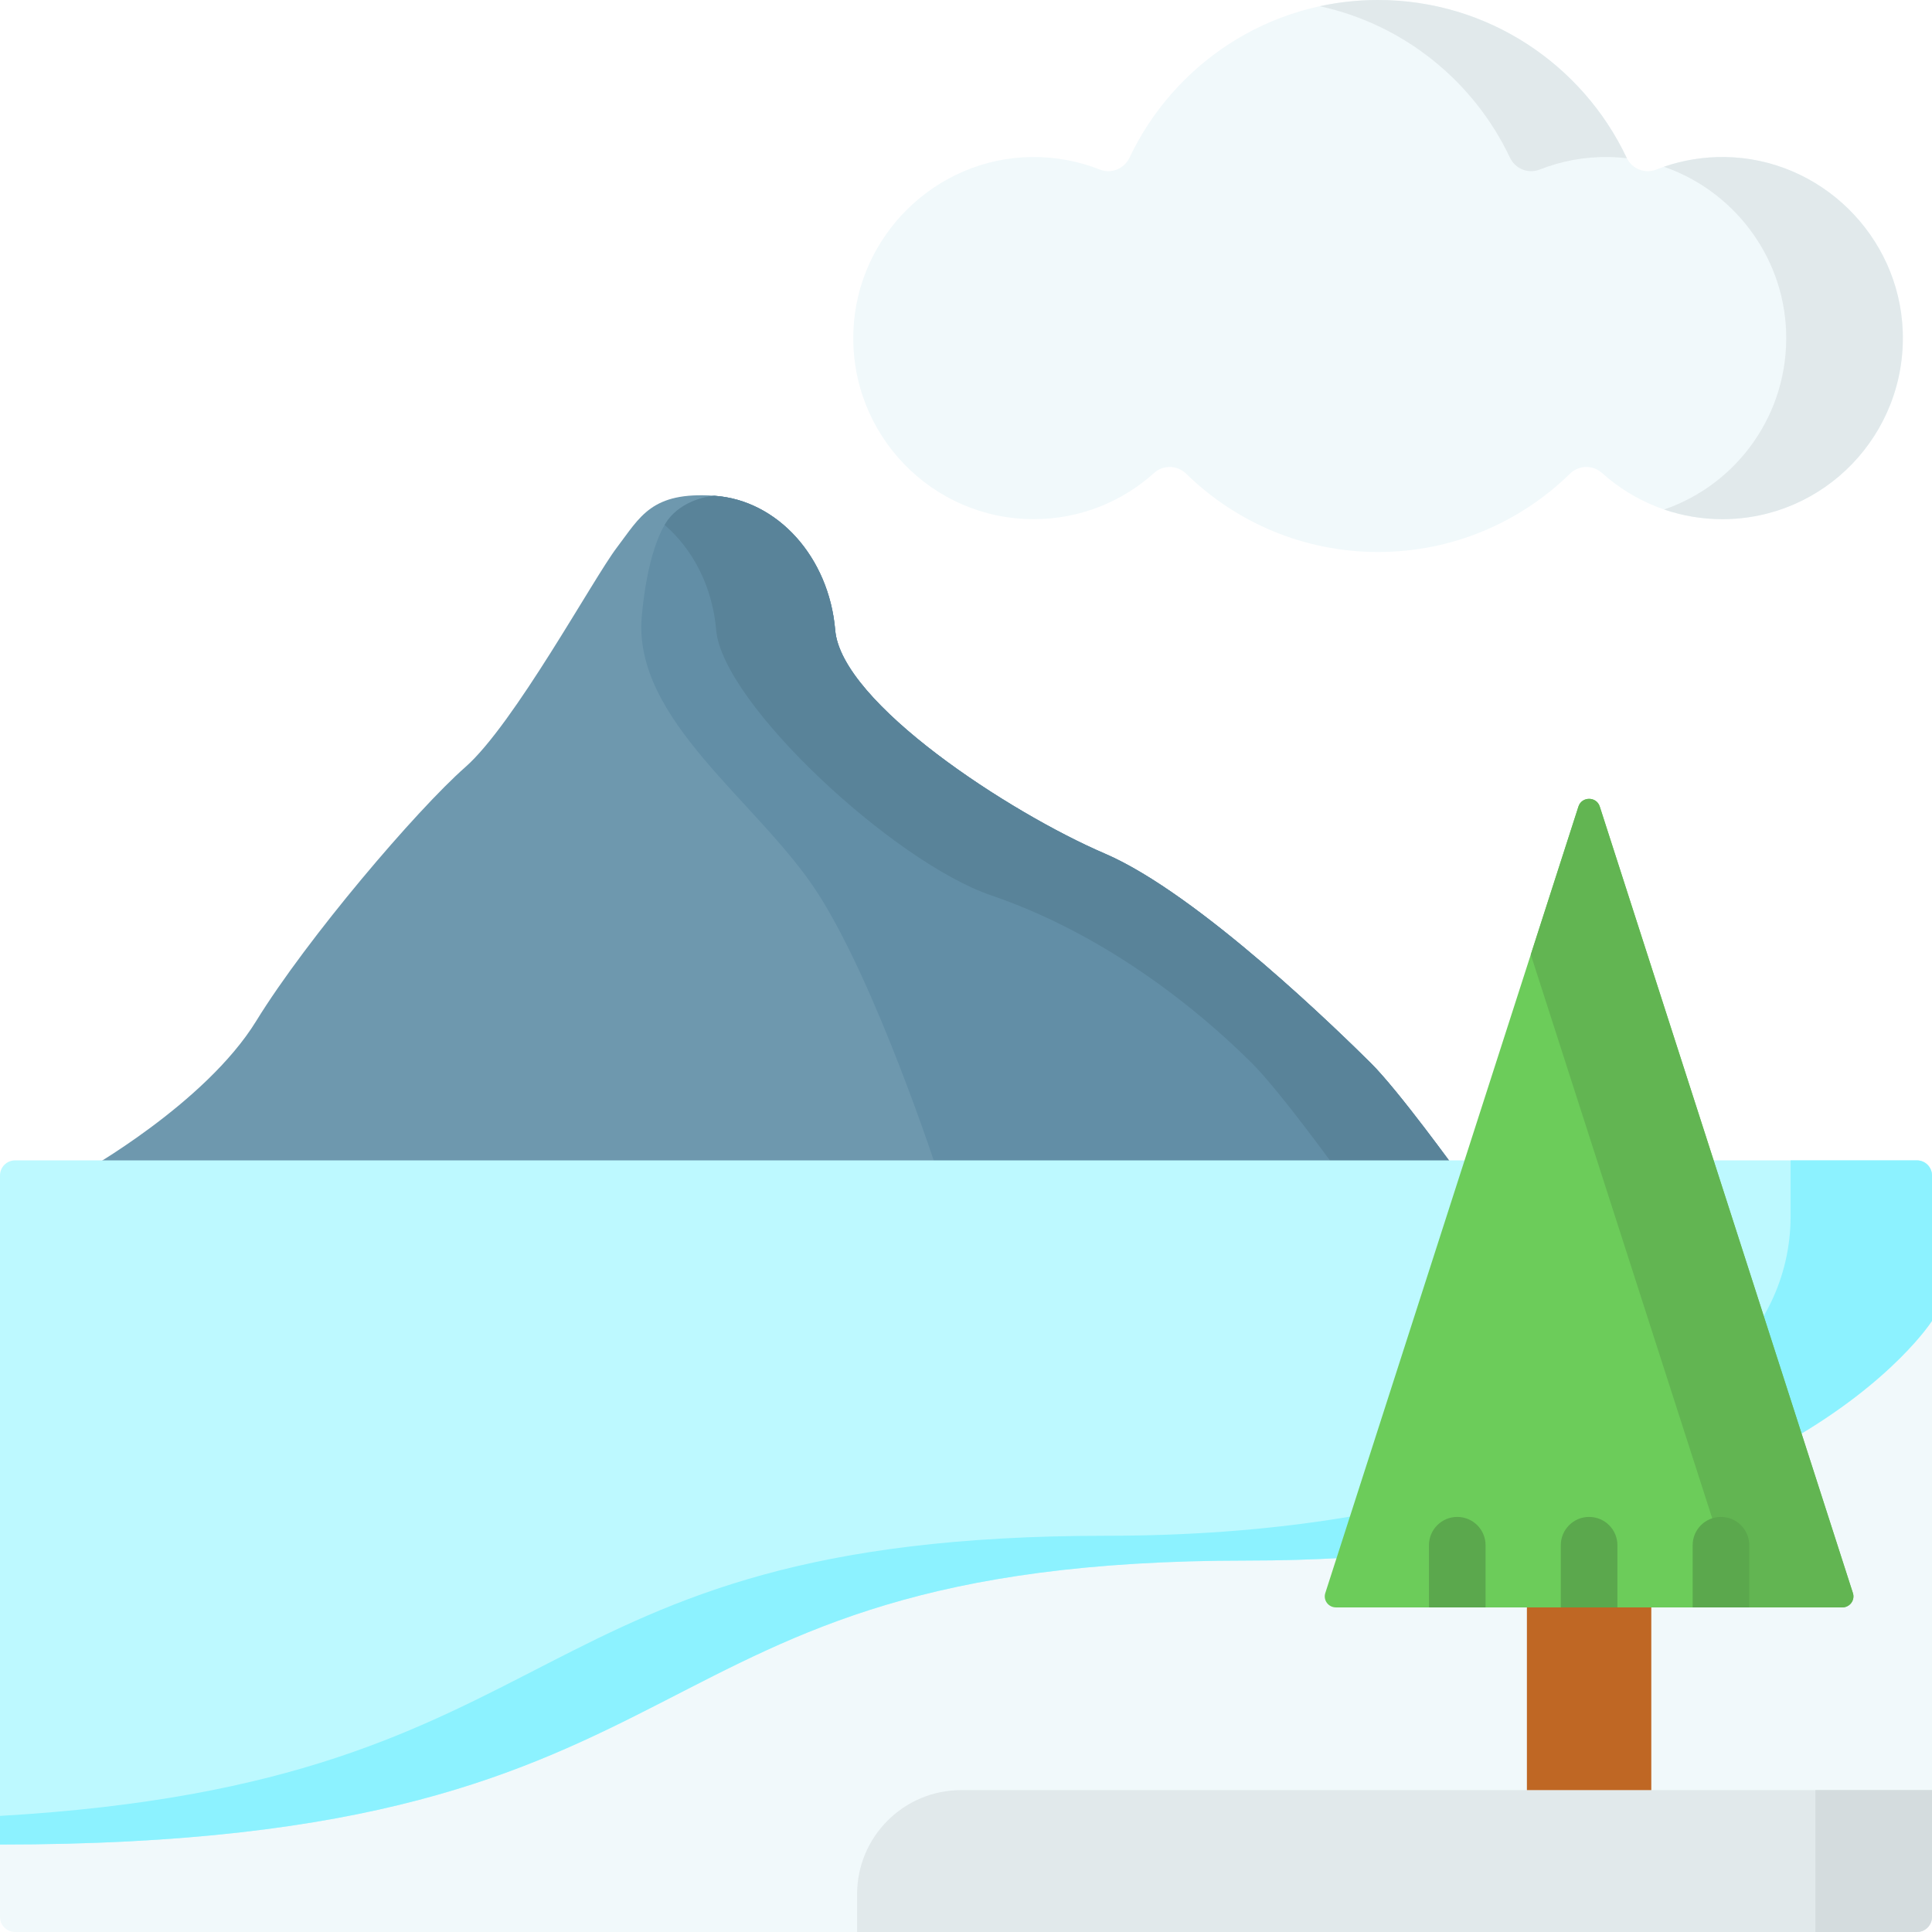
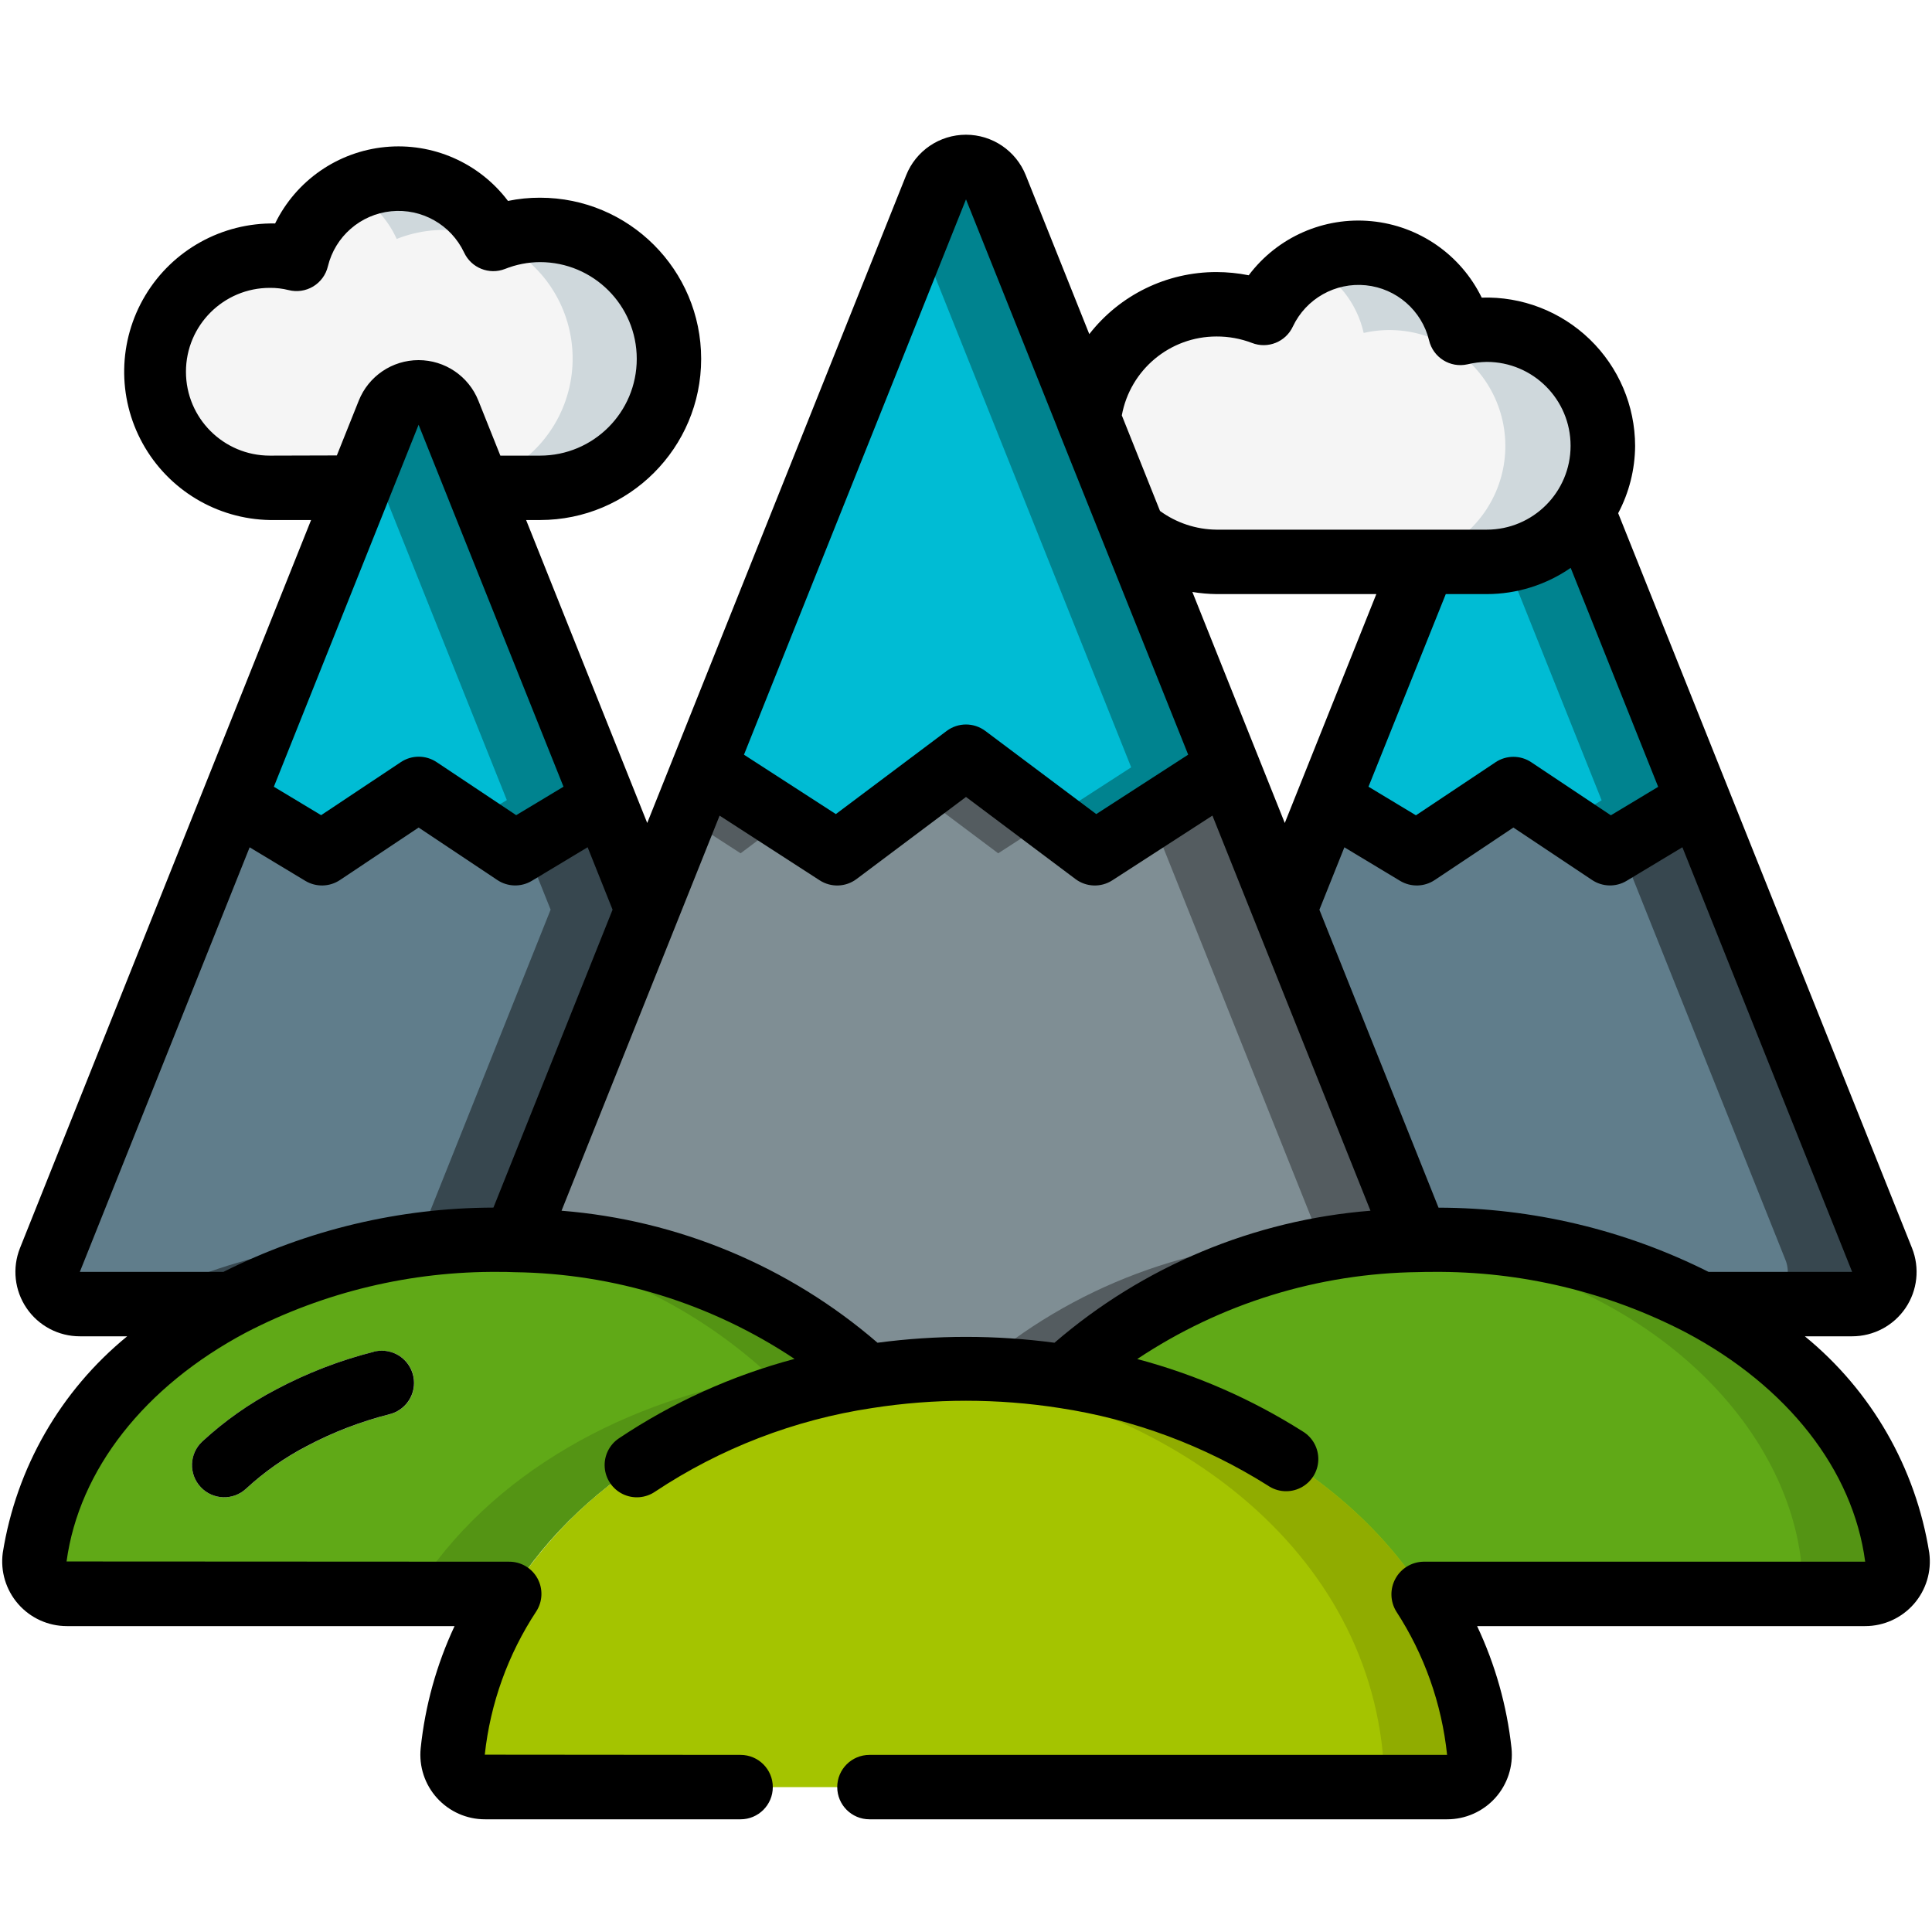
- <svg xmlns="http://www.w3.org/2000/svg" id="Layer_1" enable-background="new 0 0 512 512" height="512" viewBox="0 0 512 512" width="512">
-   <g>
-     <path d="m22.131 310.538s32.27-18.022 45.764-39.955 42.537-55.961 55.445-67.313 33.886-49.953 40.118-58.141 9.166-14.914 25.888-13.744c16.721 1.17 30.347 16.25 31.989 35.599s46.353 48.463 71.428 59.216 63.098 48.185 70.489 55.495c7.391 7.311 22.939 28.842 22.939 28.842h-364.06z" fill="#6e98ae" />
-     <path d="m363.251 281.696c-7.391-7.311-45.414-44.742-70.489-55.495s-69.786-39.866-71.428-59.216c-1.642-19.349-15.267-34.43-31.989-35.599 0 0-6.324.296-11.148 4.971-3.203 3.104-6.739 11.827-8.116 26.904-2.51 27.489 30.901 49.129 46.546 73.303 15.646 24.175 31.838 73.975 31.838 73.975h137.725c0-.001-15.548-21.532-22.939-28.843z" fill="#628ea6" />
-     <path d="m363.251 281.696c-7.391-7.311-45.414-44.742-70.489-55.495s-69.786-39.866-71.428-59.216c-1.642-19.349-15.267-34.43-31.989-35.599-.105.055-8.964.474-13.21 7.734 7.522 6.462 12.691 16.416 13.662 27.865 1.642 19.349 47.014 61.469 72.839 70.282 35.903 12.252 61.686 37.118 69.077 44.429s22.939 28.842 22.939 28.842h31.536c.002 0-15.546-21.531-22.937-28.842z" fill="#598399" />
-     <path d="m508 512h-504c-2.209 0-4-1.791-4-4v-168.04h512v168.04c0 2.209-1.791 4-4 4z" fill="#f1f9fb" />
-     <path d="m4 307.509h504c2.209 0 4 1.791 4 4v38.532s-40.316 63.522-181.441 63.522c-170.303 0-133.65 75.258-330.559 75.258v-177.312c0-2.209 1.791-4 4-4z" fill="#bdf9ff" />
-     <path d="m474.527 307.509v14.863c0 16.07-7.356 31.311-20.087 41.116-24.177 18.619-73.016 43.508-161.353 43.508-158.583 0-137.721 65.254-293.087 74.236v7.589c196.909 0 160.256-75.258 330.559-75.258 141.124 0 181.441-63.522 181.441-63.522v-38.532c0-2.209-1.791-4-4-4z" fill="#8cf2ff" />
-     <path d="m254.729 474.398h257.271v33.602c0 2.209-1.791 4-4 4h-280.86v-10.012c0-15.237 12.352-27.59 27.589-27.59z" fill="#e1e9eb" />
-     <path d="m481.095 474.398v37.602h26.905c2.209 0 4-1.791 4-4v-33.602z" fill="#d4dcde" />
-     <path d="m457.167 41.616c-6.443-.094-12.598 1.091-18.231 3.319-3.049 1.205-6.469-.189-7.876-3.159-11.702-24.701-36.794-41.776-65.861-41.776s-54.159 17.075-65.861 41.775c-1.407 2.97-4.827 4.364-7.876 3.159-5.633-2.227-11.788-3.412-18.231-3.319-25.239.368-46.116 20.806-47.071 46.118-1.032 27.352 20.757 49.851 47.782 49.851 12.259 0 23.441-4.63 31.903-12.241 2.449-2.203 6.148-2.102 8.504.201 13.132 12.835 31.071 20.742 50.85 20.742s37.718-7.907 50.85-20.742c2.356-2.303 6.055-2.403 8.504-.201 8.463 7.612 19.644 12.241 31.903 12.241 27.025 0 48.814-22.499 47.782-49.851-.955-25.312-21.832-45.749-47.071-46.117z" fill="#f1f9fb" />
-     <g fill="#e1e9eb">
-       <path d="m504.238 87.734c-.955-25.313-21.833-45.75-47.071-46.118-5.682-.083-11.141.83-16.215 2.575 18.198 6.285 31.62 23.365 32.381 43.544.825 21.879-12.952 40.652-32.331 47.289 4.848 1.66 10.046 2.562 15.453 2.562 27.026-.001 48.815-22.5 47.783-49.852z" />
-       <path d="m400.155 41.775c1.407 2.97 4.827 4.364 7.876 3.159 5.633-2.227 11.788-3.412 18.231-3.319 1.647.024 3.275.134 4.88.325-.028-.055-.055-.109-.081-.165-11.703-24.7-36.795-41.775-65.862-41.775-5.302 0-10.472.569-15.453 1.648 22.323 4.836 40.842 19.933 50.409 40.127z" />
-     </g>
-     <path d="m488.215 425.98h-134.175c-2.006 0-3.429-1.917-2.824-3.797.059-.182 66.973-208.09 67.088-208.447.87-2.711 4.778-2.711 5.648 0 7.114 22.103 60.704 188.611 67.088 208.447.604 1.88-.819 3.797-2.825 3.797z" fill="#6ccc5a" />
-     <path d="m491.04 422.183c-6.384-19.836-59.974-186.344-67.088-208.447-.87-2.711-4.778-2.711-5.648 0-.032.099-5.189 16.121-12.629 39.238 18.378 57.103 49.675 154.344 54.459 169.209.605 1.88-.819 3.797-2.824 3.797h30.905c2.006 0 3.429-1.917 2.825-3.797z" fill="#62b552" />
-     <path d="m404.645 425.98h32.966v48.419h-32.966z" fill="#bf6724" />
-     <g fill="#5ba84d">
-       <path d="m393.69 409.5v16.48h-15v-16.48c0-4.15 3.36-7.5 7.5-7.5s7.5 3.35 7.5 7.5z" />
-       <path d="m463.57 409.5v16.48h-15v-16.48c0-4.15 3.35-7.5 7.5-7.5 4.14 0 7.5 3.35 7.5 7.5z" />
-       <path d="m428.63 409.5v16.48h-15v-16.48c0-4.15 3.36-7.5 7.5-7.5s7.5 3.35 7.5 7.5z" />
+ <svg xmlns="http://www.w3.org/2000/svg" height="512" viewBox="0 0 60 53" width="512">
+   <g id="Page-1" fill="none" fill-rule="evenodd">
+     <g id="024---Canadain-Landscape" fill-rule="nonzero">
+       <path id="Shape" d="m6.962 43c-.41-0-.779-.251-.93-.633-.151-.382-.053-.817.247-1.097.694-.641 1.469-1.187 2.306-1.624.958-.508 1.974-.9 3.026-1.166.535-.138 1.081.184 1.219.719s-.184 1.081-.719 1.219c-.897.227-1.764.56-2.582.993-.683.355-1.316.798-1.883 1.319-.185.174-.43.27-.684.27z" fill="#f5f5f5" />
+       <path id="Shape" d="m18.74 21.35-2.74 1.65-3-2-3 2-2.74-1.65c4.439-11.1 3.573-8.931 4.81-12.03.151-.382.52-.632.93-.632s.779.251.93.632c1.188 2.98.177.447 4.81 12.03z" fill="#00bcd4" />
+       <path id="Shape" d="m13.93 9.32c-.151-.382-.52-.632-.93-.632s-.779.251-.93.632l-.57 1.428c.452 1.134.684 1.711 4.24 10.6l-1.164.7 1.424.952 2.74-1.65c-4.633-11.583-3.622-9.05-4.81-12.03z" fill="#00838f" />
+       <path id="Shape" d="m52.74 21.35-2.74 1.65-3-2-3 2-2.74-1.65 2.96-7.4h1.95c1.195.006 2.314-.588 2.98-1.58z" fill="#00bcd4" />
+       <path id="Shape" d="m49.15 12.37c-.549.82-1.415 1.374-2.39 1.53l2.98 7.454-1.164.7 1.424.946 2.74-1.65z" fill="#00838f" />
+       <path id="Shape" d="m57.52 37h-4.69c-2.723-1.411-5.765-2.097-8.83-1.99l-4.1-10.26 1.36-3.4 2.74 1.65 3-2 3 2 2.74-1.65 5.71 14.28c.123.308.085.657-.102.932-.186.274-.497.439-.828.438z" fill="#607d8b" />
+       <path id="Shape" d="m58.45 35.63-5.71-14.28-2.418 1.456 5.128 12.824c.123.308.085.657-.102.932-.186.274-.497.439-.828.438h3c.332 0.0.642-.164.828-.438.186-.274.224-.623.102-.932z" fill="#37474f" />
+       <path id="Shape" d="m44 35.01c-4.042.006-7.937 1.513-10.93 4.23-2.034-.321-4.106-.321-6.14 0-2.993-2.717-6.888-4.224-10.93-4.23 5-12.51 3.641-9.11 5.87-14.68l4.13 2.67 4-3 4 3 4.13-2.67c2.357 5.887 1.006 2.508 5.87 14.68z" fill="#7f8e94" />
+       <g fill="#545c60">
+         <path id="Shape" d="m31 23 1.611-1.042-2.611-1.958-1.5 1.125z" />
+         <path id="Shape" d="m23 23 1.389-1.042-2.519-1.628c-.245.613-.445 1.112-.617 1.541z" />
+         <path id="Shape" d="m38.13 20.33-2.383 1.541c1.527 3.813.887 2.214 5.253 13.139-3.92.015-7.705 1.434-10.668 4 .917.011 1.832.087 2.738.228 2.993-2.716 6.888-4.223 10.93-4.228-4.864-12.172-3.513-8.793-5.87-14.68z" />
+       </g>
+       <path id="Shape" d="m38.13 20.33-4.13 2.67-4-3-4 3-4.13-2.67 7.2-18.01c.151-.382.52-.632.93-.632s.779.251.93.632c6.831 17.09.67 1.655 7.2 18.01z" fill="#00bcd4" />
+       <path id="Shape" d="m30.93 2.32c-.151-.382-.52-.632-.93-.632s-.779.251-.93.632l-.57 1.426c5.906 14.776.29.712 6.63 16.584l-2.519 1.628 1.389 1.042 4.13-2.67c-6.53-16.355-.369-.92-7.2-18.01z" fill="#00838f" />
+       <path id="Shape" d="m58.92 44.86c.037.288-.051.578-.242.796-.191.218-.467.344-.758.344h-13.72c-2.594-3.718-6.635-6.172-11.13-6.76 3.13-2.819 7.219-4.336 11.43-4.24 8.115 0 13.739 4.813 14.42 9.86z" fill="#60a917" />
+       <path id="Shape" d="m44.5 35c-.486 0-.974.023-1.462.06 7.281.564 12.245 5.079 12.882 9.8.037.288-.051.578-.242.796-.191.218-.467.344-.758.344h3c.29-0.0.566-.126.758-.344.191-.218.28-.508.242-.796-.681-5.047-6.305-9.86-14.42-9.86z" fill="#549414" />
+       <path id="Shape" d="m20.1 24.75-4.1 10.26c-3.065-.106-6.107.579-8.83 1.99h-4.69c-.332 0-.642-.164-.828-.438-.186-.274-.224-.623-.102-.932l5.71-14.28 2.74 1.65 3-2 3 2 2.74-1.65z" fill="#607d8b" />
+       <path id="Shape" d="m18.74 21.35-2.418 1.456.778 1.944-4.1 10.26c-3.065-.106-6.107.579-8.83 1.99h3c2.723-1.411 5.765-2.096 8.83-1.99l4.1-10.26z" fill="#37474f" />
+       <path id="Shape" d="m45.94 50.89c.029.283-.063.566-.253.777-.191.212-.462.332-.747.333h-29.88c-.285-0-.556-.121-.747-.333-.191-.212-.283-.494-.253-.777.188-1.746.788-3.421 1.75-4.89l.03.02c1.018-1.601 2.36-2.97 3.94-4.02 9.8-6.666 25.08-1.613 26.16 8.89z" fill="#a4c400" />
+       <path id="Shape" d="m28.4 39.057c7.233.555 13.841 5.057 14.538 11.833.029.283-.063.566-.253.777-.191.212-.462.332-.747.333h3c.285-0.0.556-.121.747-.333.191-.212.283-.494.253-.777-.791-7.707-9.228-12.472-17.538-11.833z" fill="#90ac00" />
+       <path id="Shape" d="m26.93 39.24c-4.394.7-8.722 2.957-11.09 6.78-.1-.067.559-.02-13.76-.02-.29-0-.566-.126-.758-.344-.191-.218-.28-.508-.242-.796 1.32-9.751 17.791-13.46 25.85-5.62z" fill="#60a917" />
+       <path id="Shape" d="m14.13 35.067c3.653.206 7.12 1.682 9.8 4.173-4.381.7-8.695 2.945-11.067 6.748 3.135-.007 2.915-.009 2.977.032 2.368-3.823 6.7-6.08 11.09-6.78-3.478-3.15-8.134-4.668-12.8-4.173z" fill="#549414" />
+       <path id="Shape" d="m2.077 46c5.34 0 8.6-.006 10.585-.011-.462-.014-2.378.011-10.585.011z" fill="#549414" />
+       <path id="Shape" d="m20.78 7.65c-.004 2.211-1.799 4.002-4.01 4h-1.91l-.93-2.33c-.151-.382-.52-.632-.93-.632s-.779.251-.93.632l-.93 2.33h-2.76c-1.379-.012-2.63-.81-3.221-2.056-.591-1.246-.419-2.72.443-3.796s2.264-1.565 3.608-1.259c.327-1.34 1.463-2.329 2.836-2.468 1.373-.139 2.684.601 3.274 1.848 1.232-.483 2.624-.325 3.716.421s1.746 1.985 1.744 3.309z" fill="#f5f5f5" />
+       <path id="Shape" d="m15.32 3.92c-.375-.8-1.059-1.413-1.896-1.697-.837-.284-1.753-.215-2.537.191.633.327 1.138.858 1.433 1.506 1.381-.546 2.951-.281 4.076.687s1.62 2.482 1.285 3.929-1.445 2.588-2.882 2.964l.06.15h1.91c1.606-.002 3.055-.965 3.68-2.444.625-1.479.304-3.189-.814-4.342-1.118-1.153-2.818-1.524-4.315-.944z" fill="#cfd8dc" />
+       <path id="Shape" d="m49.78 10.35c-.004 1.99-1.62 3.601-3.61 3.6h-8.39c-.938-.004-1.847-.332-2.57-.93l-.01-.01c-1.442-3.606-1.4-3.41-1.4-3.51.143-1.235.851-2.333 1.915-2.975 1.064-.642 2.366-.754 3.525-.305.59-1.247 1.901-1.987 3.274-1.848 1.373.139 2.509 1.128 2.836 2.468 1.072-.254 2.202-.003 3.066.681.864.684 1.366 1.727 1.364 2.829z" fill="#f5f5f5" />
+       <path id="Shape" d="m45.35 6.84c-.237-.975-.909-1.787-1.823-2.202-.913-.415-1.967-.388-2.857.074.854.418 1.472 1.201 1.68 2.128 1.346-.307 2.748.183 3.611 1.261.862 1.078 1.033 2.554.438 3.799-.594 1.246-1.849 2.042-3.229 2.05h3c1.38-.008 2.634-.804 3.229-2.05.594-1.246.424-2.722-.438-3.799-.862-1.078-2.265-1.568-3.611-1.261z" fill="#cfd8dc" />
+       <path id="Shape" d="m6.962 43c-.41-0-.779-.251-.93-.633-.151-.382-.053-.817.247-1.097.694-.641 1.469-1.187 2.306-1.624.958-.508 1.974-.9 3.026-1.166.535-.138 1.081.184 1.219.719s-.184 1.081-.719 1.219c-.897.227-1.764.56-2.582.993-.683.355-1.316.798-1.883 1.319-.185.174-.43.27-.684.27z" fill="#f5f5f5" />
+       <path id="Shape" d="m11.611 38.48c-1.052.266-2.068.658-3.026 1.166-.837.437-1.612.983-2.306 1.624-.403.377-.424 1.01-.046 1.413s1.01.424 1.413.046c.565-.521 1.197-.964 1.879-1.319.818-.433 1.685-.766 2.582-.993.346-.089.618-.357.714-.701.096-.344 0-.714-.25-.969-.25-.255-.618-.357-.964-.268z" fill="#000" />
+       <path id="Shape" d="m56.05 38h1.47c.664 0 1.284-.328 1.657-.877.372-.549.448-1.247.202-1.864l-9.125-22.821c.341-.644.521-1.36.526-2.088-.002-1.249-.51-2.443-1.408-3.311-.898-.868-2.108-1.336-3.356-1.296-.65-1.333-1.947-2.232-3.424-2.374-1.477-.142-2.921.495-3.812 1.68-.329-.066-.664-.099-1-.1-1.544-.002-3.002.709-3.951 1.927l-1.972-4.932c-.303-.761-1.039-1.26-1.858-1.26s-1.555.499-1.858 1.26l-8.041 20.114-3.761-9.408h.431c2.764 0 5.005-2.241 5.005-5.005 0-2.764-2.241-5.005-5.005-5.005-.334-.001-.667.032-.994.1-.893-1.183-2.337-1.817-3.812-1.674-1.475.143-2.77 1.042-3.42 2.374-1.645-.029-3.181.821-4.029 2.231-.848 1.41-.879 3.166-.082 4.605.797 1.439 2.302 2.344 3.947 2.374h1.281l-9.042 22.614c-.244.616-.167 1.313.206 1.861.373.548.992.876 1.655.875h1.47c-2.07 1.692-3.445 4.085-3.864 6.725-.077.574.098 1.153.479 1.589s.932.686 1.511.686h12.041c-.56 1.195-.915 2.476-1.052 3.789-.058.566.126 1.129.508 1.551s.924.662 1.492.66h7.935c.552 0 1-.448 1-1s-.448-1-1-1l-7.945-.007c.172-1.59.721-3.116 1.6-4.451.199-.308.213-.701.037-1.023-.176-.322-.515-.521-.882-.519l-13.743-.007c.386-2.844 2.417-5.435 5.574-7.111 2.426-1.26 5.125-1.906 7.859-1.882.156 0 .292 0 .475.009 3.099.039 6.121.974 8.7 2.693-1.943.517-3.788 1.351-5.459 2.47-.296.201-.462.544-.436.9.026.356.24.672.561.828.322.156.702.128.998-.072 2.031-1.35 4.335-2.238 6.747-2.6 1.931-.302 3.896-.302 5.827 0 2.296.349 4.495 1.168 6.46 2.406.301.208.69.235 1.017.071s.538-.493.551-.858-.174-.708-.487-.895c-1.588-1.006-3.32-1.763-5.136-2.246 2.591-1.726 5.626-2.664 8.739-2.7.152-.006.294-.006.444-.006 2.735-.024 5.434.622 7.861 1.883 3.155 1.675 5.186 4.266 5.563 7.117h-13.724c-.361.009-.691.209-.864.526-.174.317-.166.702.021 1.012.874 1.341 1.416 2.87 1.583 4.462h-17.94c-.552 0-1 .448-1 1s.448 1 1 1h17.94c.569.001 1.111-.239 1.493-.661.381-.422.566-.986.507-1.551-.143-1.313-.504-2.593-1.068-3.788h12.052c.579-0 1.13-.251 1.511-.686s.556-1.015.479-1.589c-.419-2.64-1.794-5.034-3.864-6.725zm-2.988-2c-2.603-1.307-5.474-1.99-8.387-1.995l-3.7-9.252.776-1.939 1.732 1.043c.332.198.748.189 1.071-.025l2.446-1.632 2.445 1.63c.322.215.739.225 1.071.025l1.732-1.043 5.272 13.188zm-6.892-21.05c.932 0 1.842-.284 2.609-.814l2.717 6.8-1.469.884-2.472-1.648c-.336-.224-.774-.224-1.11 0l-2.472 1.648-1.473-.888 2.4-5.982zm-6.27 7.109-2.87-7.175c.248.041.499.063.75.066h4.963zm-2.12-15.109c.376-.002.749.066 1.1.2.493.193 1.052-.032 1.273-.514.41-.862 1.318-1.373 2.267-1.276s1.735.782 1.961 1.71c.126.532.656.864 1.19.745.197-.047.398-.073.6-.076 1.439 0 2.605 1.166 2.605 2.605 0 1.439-1.166 2.605-2.605 2.605h-8.391c-.631-.006-1.245-.209-1.755-.581l-1.186-2.968c.26-1.42 1.498-2.451 2.941-2.45zm-7.78-4.259 2.84 7.1v.008l4.06 10.138-2.855 1.845-3.445-2.582c-.356-.267-.844-.267-1.2 0l-3.442 2.582-2.853-1.844zm-17 7 .936 2.338.006.017 3.558 8.886-1.469.884-2.472-1.648c-.336-.224-.774-.224-1.11 0l-2.476 1.648-1.468-.883zm-4.62.959c-1.439 0-2.605-1.166-2.605-2.605s1.166-2.605 2.605-2.605c.195-.002.39.021.579.068.26.067.537.027.767-.111.23-.139.395-.364.457-.626.226-.929 1.013-1.614 1.964-1.71s1.859.418 2.267 1.283c.223.478.779.7 1.27.508.345-.138.714-.21 1.086-.212 1.66 0 3.005 1.345 3.005 3.005s-1.345 3.005-3.005 3.005h-1.231l-.682-1.706c-.303-.761-1.039-1.26-1.858-1.26s-1.555.499-1.858 1.26l-.68 1.7zm-5.901 25.35 5.274-13.186 1.731 1.043c.332.198.748.189 1.071-.025l2.445-1.632 2.445 1.63c.322.215.739.225 1.071.025l1.733-1.043.775 1.939-3.7 9.252c-2.912.006-5.784.689-8.386 1.997zm24.773 2.2c-2.752-2.375-6.189-3.811-9.813-4.1l4.909-12.27 3.109 2.01c.352.227.808.211 1.143-.04l3.4-2.55 3.4 2.55c.335.251.791.267 1.143.04l3.11-2.011 4.908 12.271c-3.624.289-7.061 1.726-9.813 4.1-1.824-.243-3.672-.243-5.496 0z" fill="#000" />
    </g>
  </g>
</svg>
